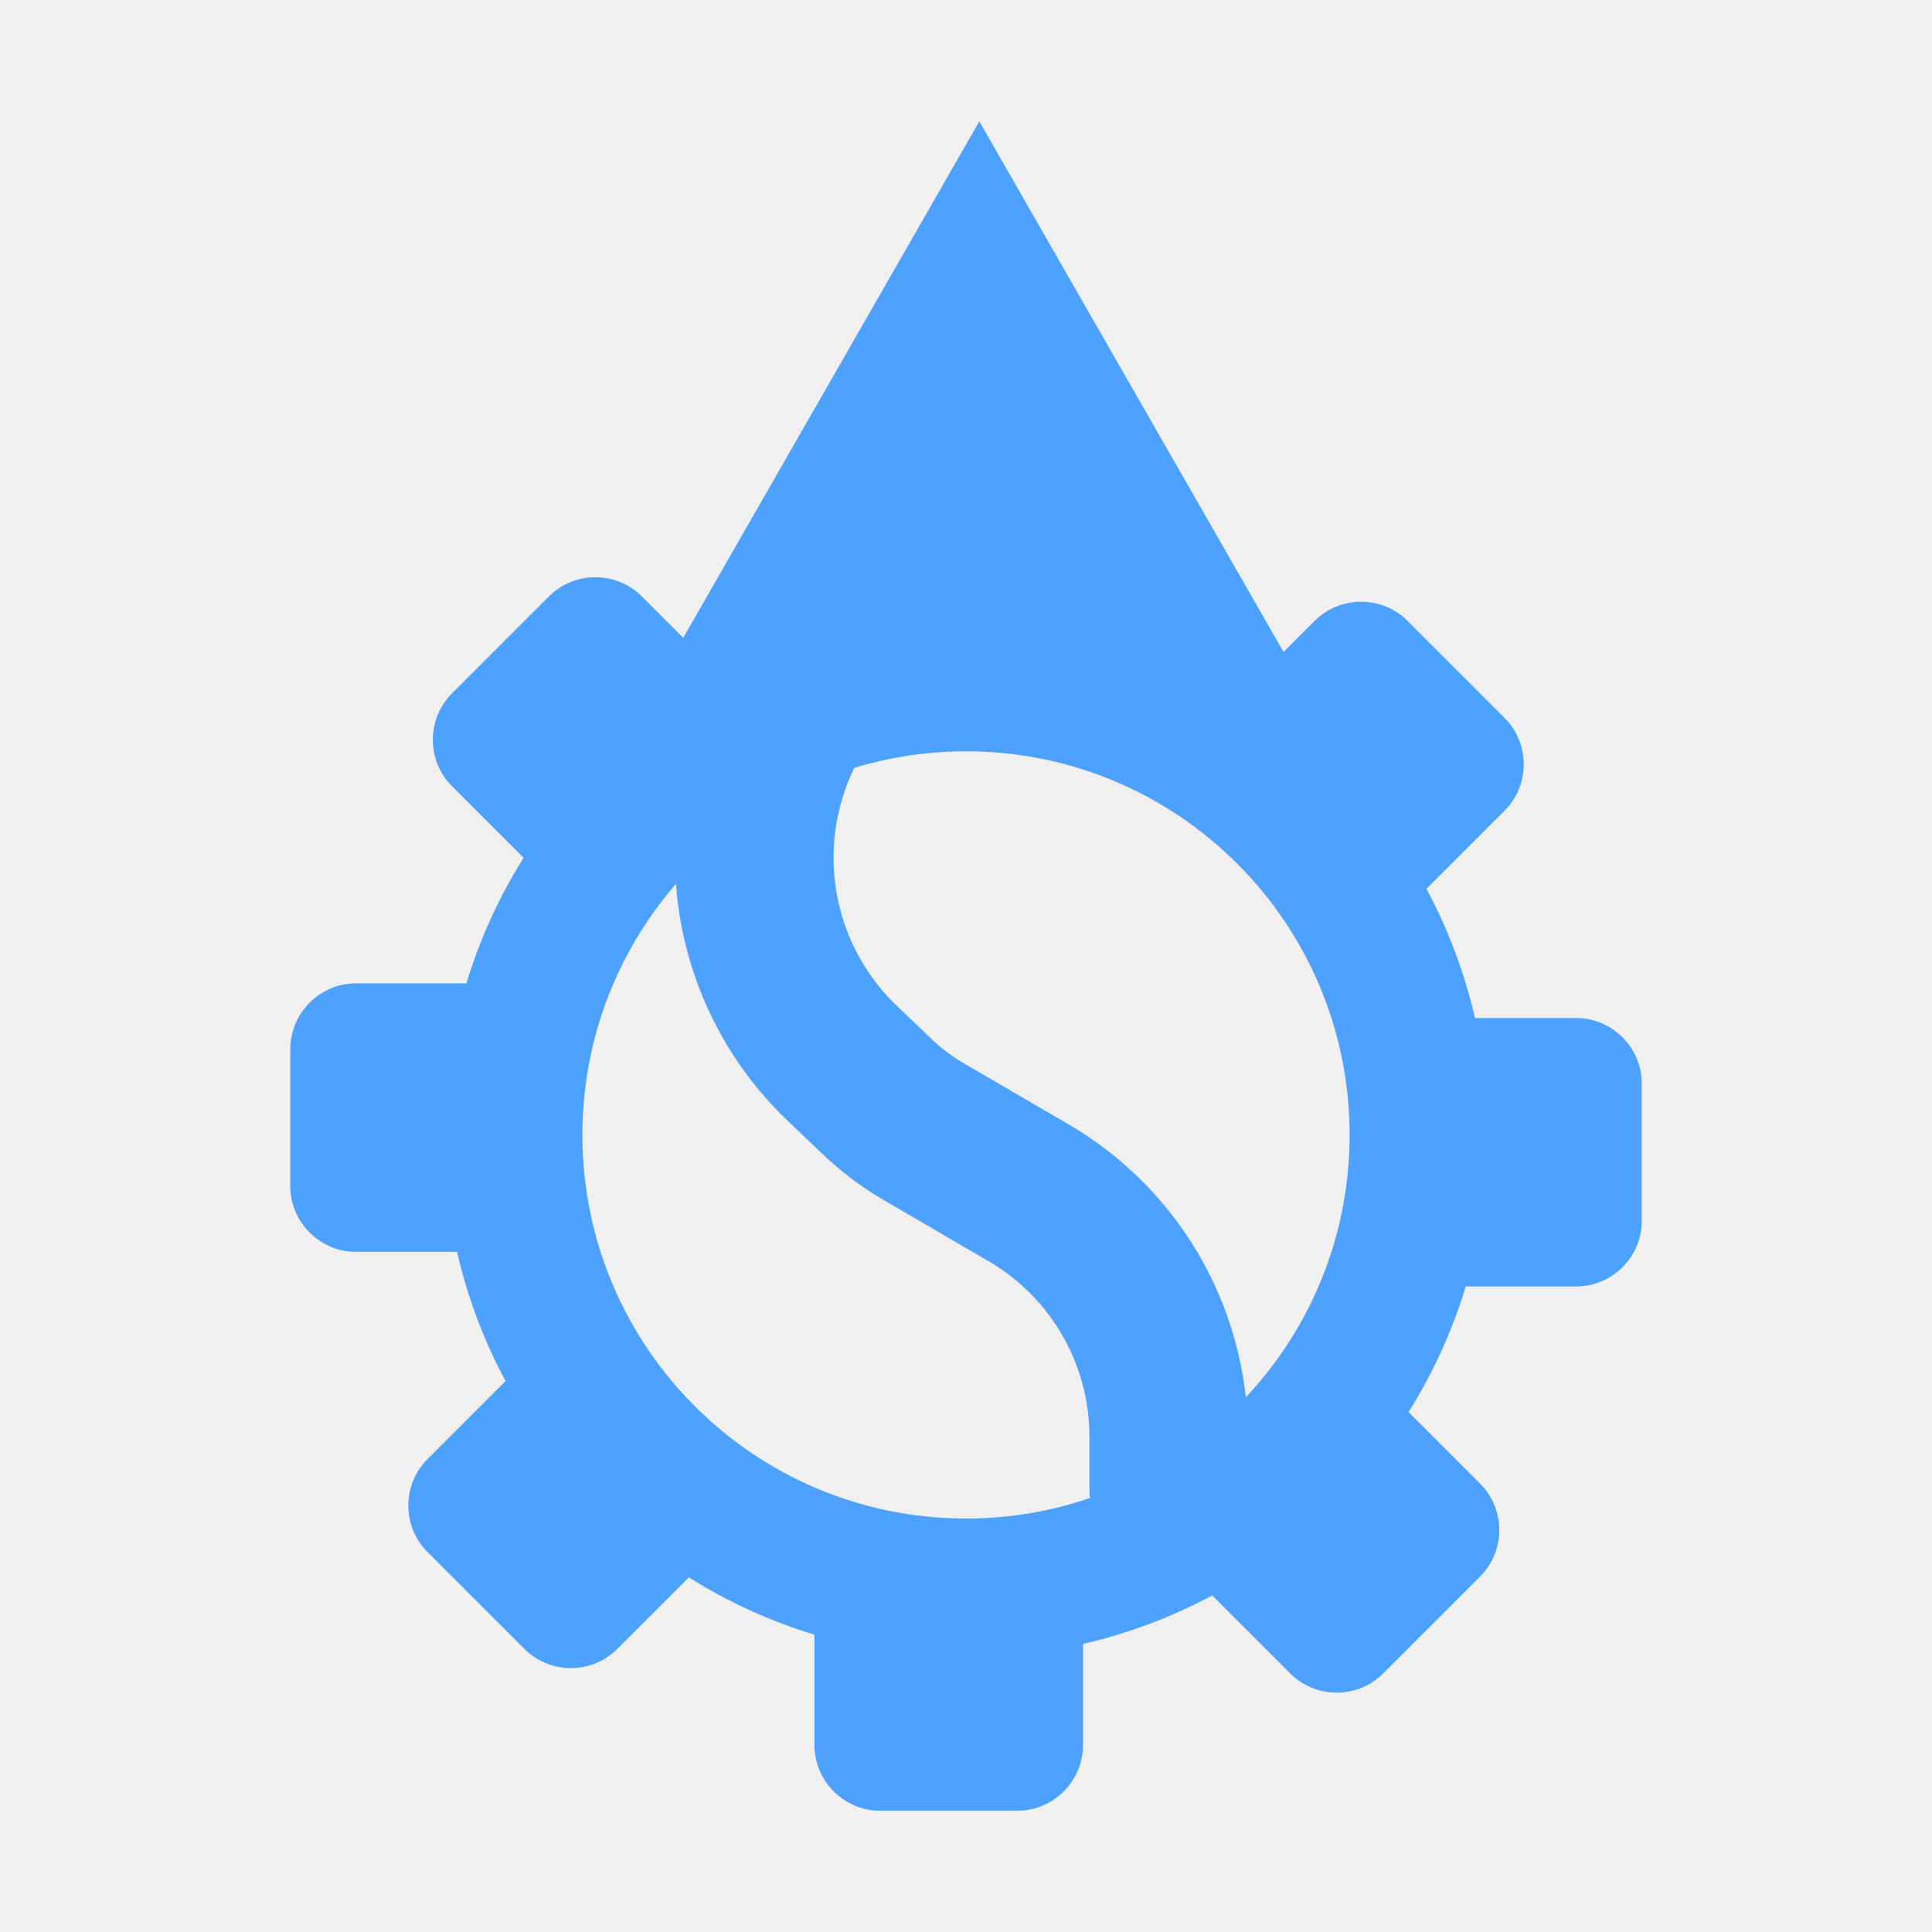
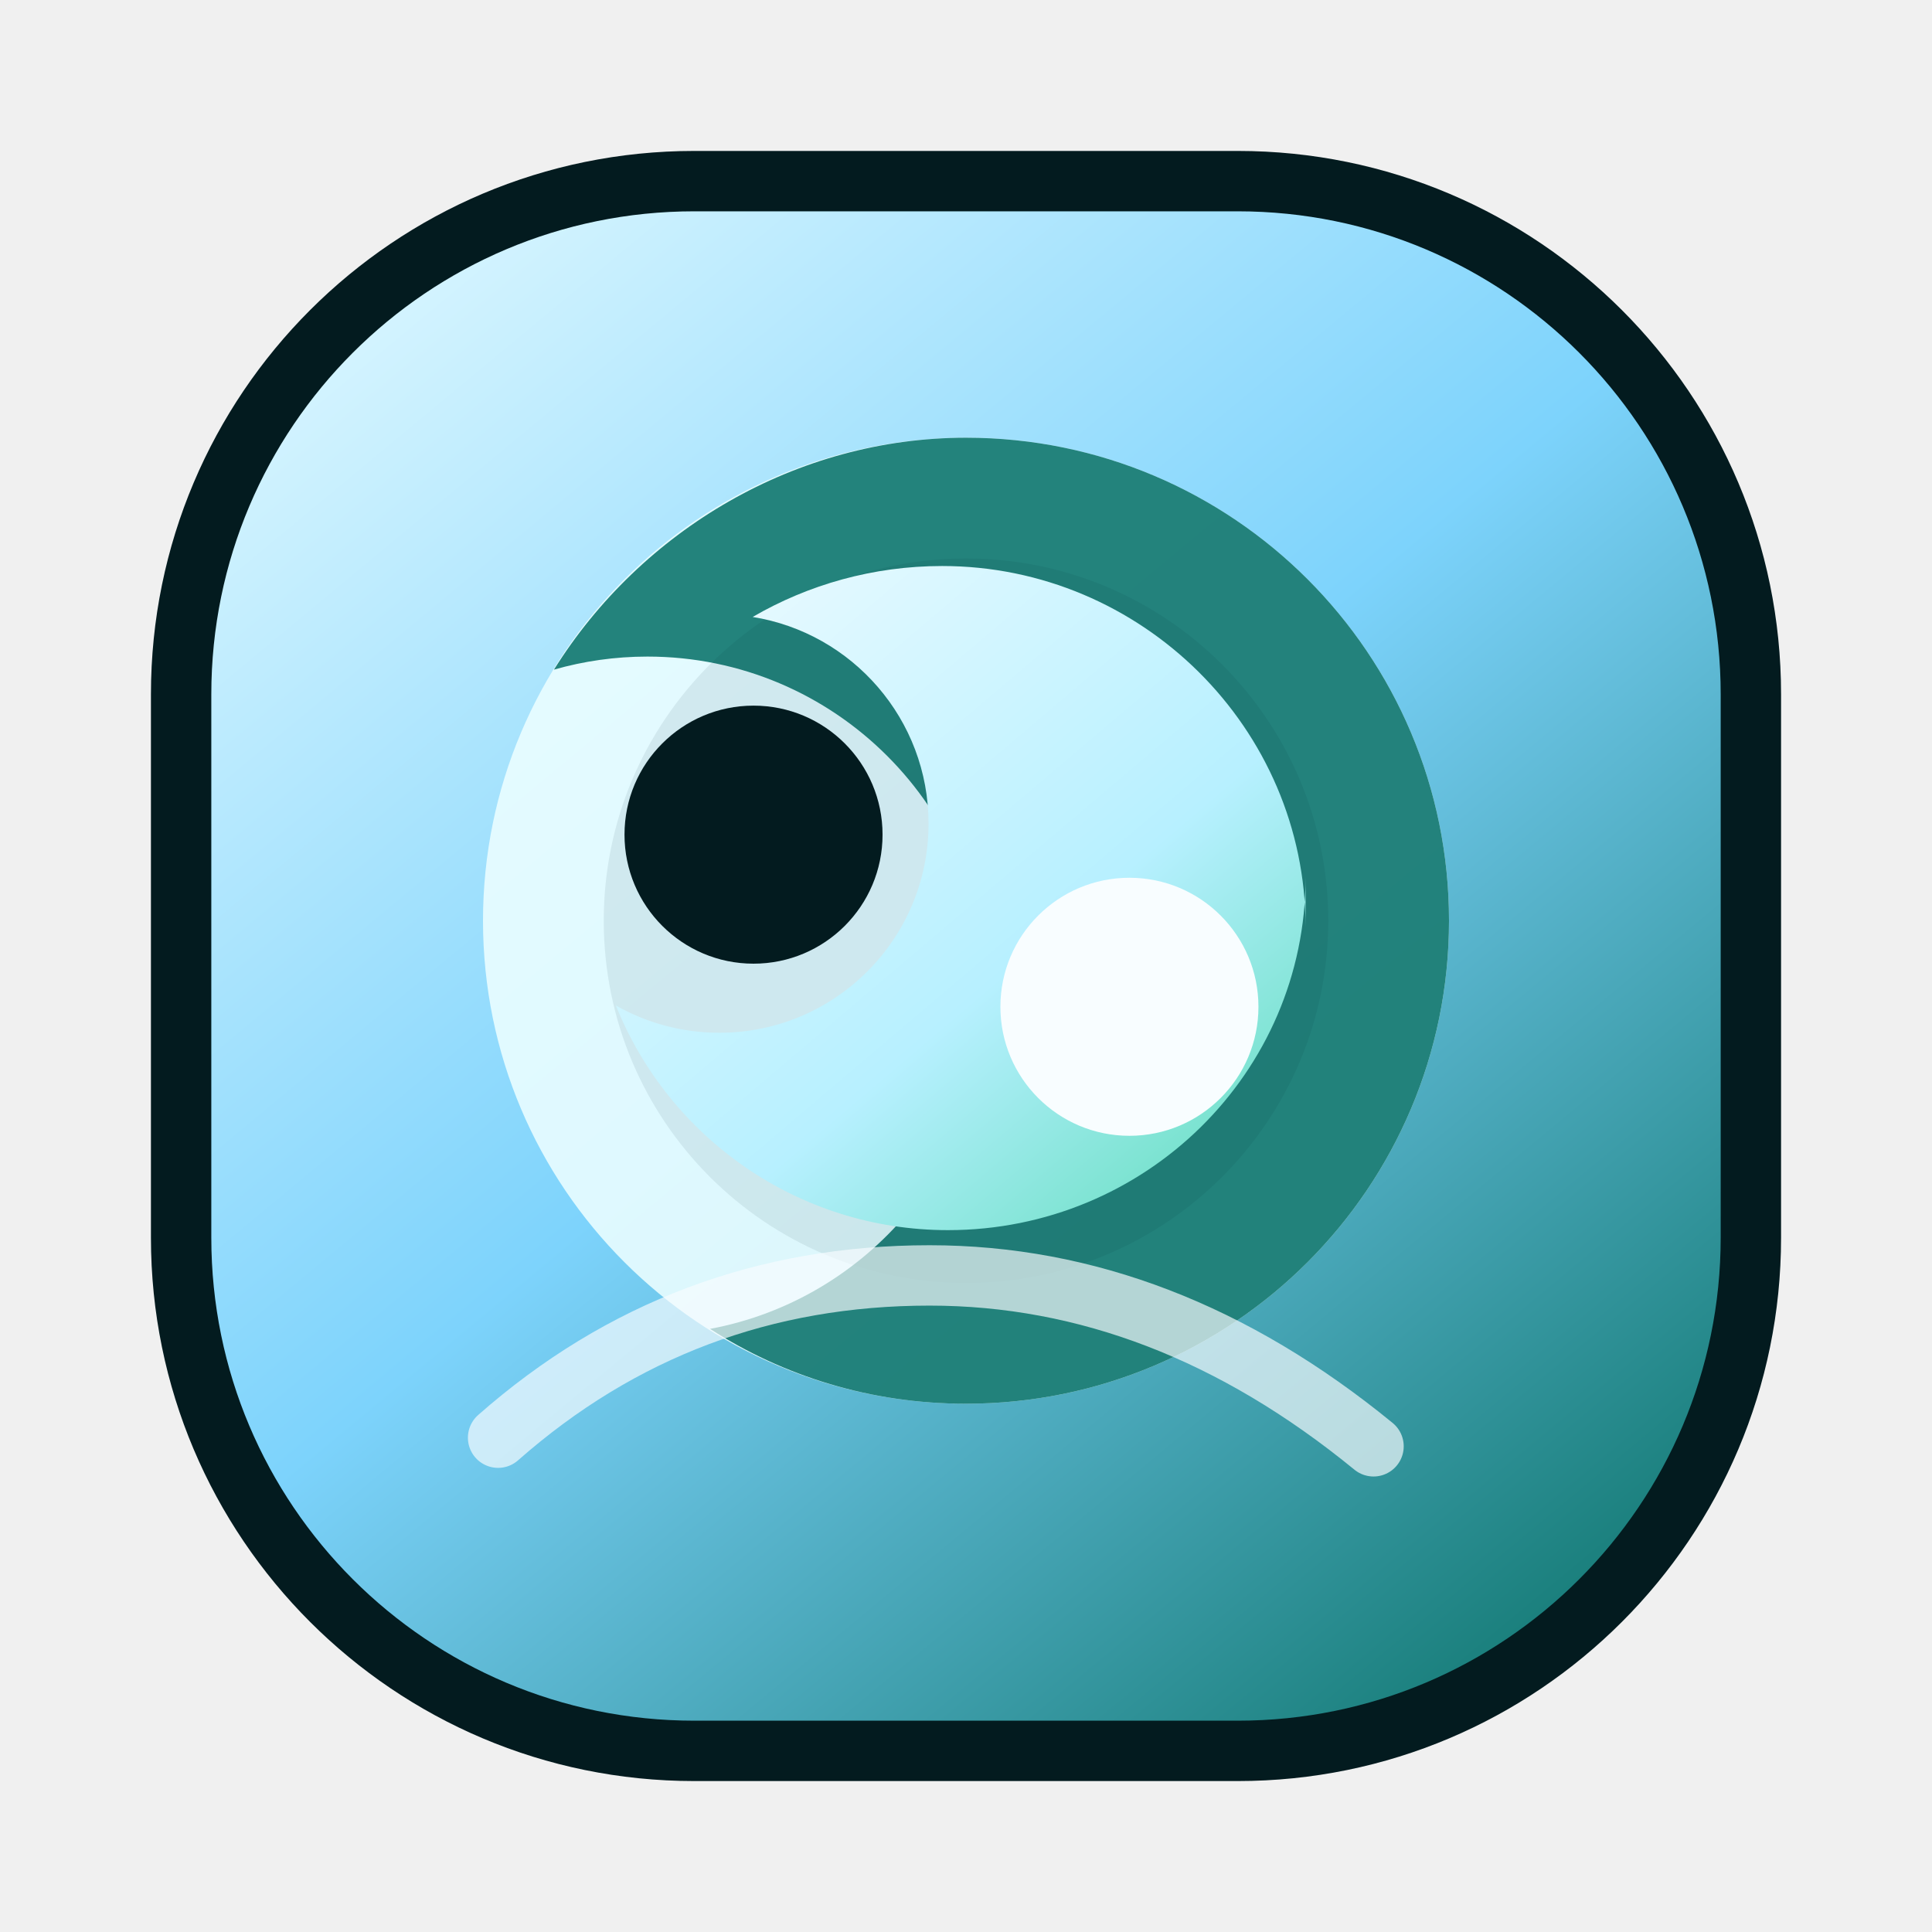
- <svg xmlns="http://www.w3.org/2000/svg" width="390" height="390" fill="none">
-   <path d="m197.687 24.5 68.8 120h-137.6l68.8-120z" fill="#4DA2FF" />
-   <g clip-path="url(#a)">
-     <path fill-rule="evenodd" clip-rule="evenodd" d="m284.134 125.337 19.581 19.58c5.151 5.151 5.151 13.587 0 18.737l-15.762 15.763a105.611 105.611 0 0 1 9.79 26.085h20.425c7.281 0 13.253 5.972 13.253 13.254v27.684c0 7.281-5.972 13.253-13.253 13.253h-22.29a104.902 104.902 0 0 1-11.544 25.353l14.453 14.452c5.15 5.151 5.15 13.587 0 18.737l-19.581 19.581c-5.151 5.151-13.587 5.151-18.737 0l-15.762-15.762a104.765 104.765 0 0 1-26.086 9.79v20.425c0 7.281-5.972 13.253-13.253 13.253h-27.706c-7.282 0-13.254-5.972-13.254-13.253v-22.29a104.094 104.094 0 0 1-25.353-11.566l-14.452 14.452c-5.151 5.151-13.587 5.151-18.737 0l-19.581-19.58c-5.15-5.151-5.15-13.587 0-18.737l15.762-15.763a104.74 104.74 0 0 1-9.79-26.085H71.832c-7.26 0-13.231-5.972-13.231-13.254v-27.683c0-7.282 5.972-13.254 13.254-13.254h22.289a104.93 104.93 0 0 1 11.544-25.353l-14.452-14.452c-5.15-5.151-5.15-13.587 0-18.737l19.58-19.581c5.151-5.151 13.587-5.151 18.737 0l15.763 15.762a104.743 104.743 0 0 1 26.085-9.79v-20.425c0-7.259 5.972-13.23 13.254-13.23h27.683c7.282 0 13.254 5.971 13.254 13.253v22.267a104.902 104.902 0 0 1 25.353 11.544l14.452-14.453c5.151-5.128 13.587-5.128 18.737.023zM195 151.666c42.758 0 77.435 34.677 77.435 77.435S237.758 306.536 195 306.536s-77.435-34.677-77.435-77.435 34.677-77.435 77.435-77.435z" fill="#4DA2FF" />
-   </g>
-   <path d="M219.92 300.938c0 8.836 7.163 16 16 16 8.836 0 16-7.164 16-16h-32zm-57.712-160.079-13.226-9.004 13.226 9.004zm-2.727-24.425-10.499 15.421 26.452 18.008 10.499-15.421-26.452-18.008zM219.92 290.02v10.918h32V290.02h-32zm-60.934-63.789 7.076 6.752 22.09-23.154-7.077-6.751-22.089 23.153zm19.394 16.016 21.19 12.354 16.117-27.645-21.19-12.354-16.117 27.645zm-12.318-9.264a66.037 66.037 0 0 0 12.318 9.264l16.117-27.645a33.976 33.976 0 0 1-6.345-4.773l-22.09 23.154zm78.121 24.33a73.008 73.008 0 0 0-28.496-30.357l-16.117 27.645a40.99 40.99 0 0 1 16.004 17.05l28.609-14.338zm-107.921-84.168a73.368 73.368 0 0 0 22.724 53.086l22.089-23.153a41.371 41.371 0 0 1-12.813-29.933h-32zM251.92 290.02a73.016 73.016 0 0 0-7.737-32.707l-28.609 14.338a40.995 40.995 0 0 1 4.346 18.369h32zM148.982 131.855a73.374 73.374 0 0 0-12.72 41.29h32a41.374 41.374 0 0 1 7.172-23.282l-26.452-18.008z" fill="#4DA2FF" />
+ <svg xmlns="http://www.w3.org/2000/svg" width="256" height="256" viewBox="0 0 256 256" fill="none">
  <defs>
-     <clipPath id="a">
-       <path fill="#fff" transform="translate(58.601 92.702)" d="M0 0h272.798v272.798H0z" />
-     </clipPath>
+     <linearGradient id="studio-bg" x1="44" y1="28" x2="210" y2="228" gradientUnits="userSpaceOnUse">
+       <stop stop-color="#DFF8FF" />
+       <stop offset="0.48" stop-color="#7DD3FC" />
+       <stop offset="1" stop-color="#0F766E" />
+     </linearGradient>
+     <linearGradient id="studio-flow" x1="77" y1="66" x2="178" y2="185" gradientUnits="userSpaceOnUse">
+       <stop stop-color="#F8FDFF" />
+       <stop offset="0.54" stop-color="#B7F0FF" />
+       <stop offset="1" stop-color="#34D399" />
+     </linearGradient>
  </defs>
+   <rect x="20" y="20" width="216" height="216" rx="72" fill="#031B1F" />
+   <rect x="28" y="28" width="200" height="200" rx="64" fill="url(#studio-bg)" />
+   <path d="M128 58C92.654 58 64 86.654 64 122C64 157.346 92.654 186 128 186C163.346 186 192 157.346 192 122C192 86.654 163.346 58 128 58Z" fill="#ECFEFF" fill-opacity="0.88" />
+   <path d="M128 58C163.346 58 192 86.654 192 122C192 157.346 163.346 186 128 186C115.406 186 103.828 182.362 94.084 176.084C114.932 172.192 130.708 153.892 130.708 131.916C130.708 107.112 110.596 87 85.792 87C81.493 87 77.336 87.604 73.401 88.73C84.995 70.193 105.558 58 128 58Z" fill="#0F766E" fill-opacity="0.9" />
+   <path d="M128 74C101.49 74 80 95.49 80 122C80 148.51 101.49 170 128 170C154.51 170 176 148.51 176 122C176 95.49 154.51 74 128 74Z" fill="#052E33" fill-opacity="0.08" />
+   <path d="M173 116.221C173 142.25 151.686 163 125.611 163C105.664 163 88.595 150.67 81.603 133.229C85.65 135.53 90.331 136.846 95.319 136.846C110.628 136.846 123.039 124.435 123.039 109.126C123.039 95.319 112.941 83.869 99.73 81.75C107.11 77.464 115.691 75 124.846 75C151.253 75 173 96.464 173 122.871V116.221Z" fill="url(#studio-flow)" />
+   <path d="M99.846 93.5C90.404 93.5 82.75 101.154 82.75 110.596C82.75 120.038 90.404 127.692 99.846 127.692C109.288 127.692 116.942 120.038 116.942 110.596C116.942 101.154 109.288 93.5 99.846 93.5Z" fill="#031B1F" />
+   <path d="M149.654 116.308C140.212 116.308 132.558 123.962 132.558 133.404C132.558 142.846 140.212 150.5 149.654 150.5C159.096 150.5 166.75 142.846 166.75 133.404C166.75 123.962 159.096 116.308 149.654 116.308Z" fill="#F8FDFF" />
+   <path d="M66 190.5C82.3 176.145 101.356 169 123.167 169C143.945 169 163.556 176.548 182 191.644" stroke="#F8FDFF" stroke-opacity="0.68" stroke-width="8" stroke-linecap="round" />
</svg>
